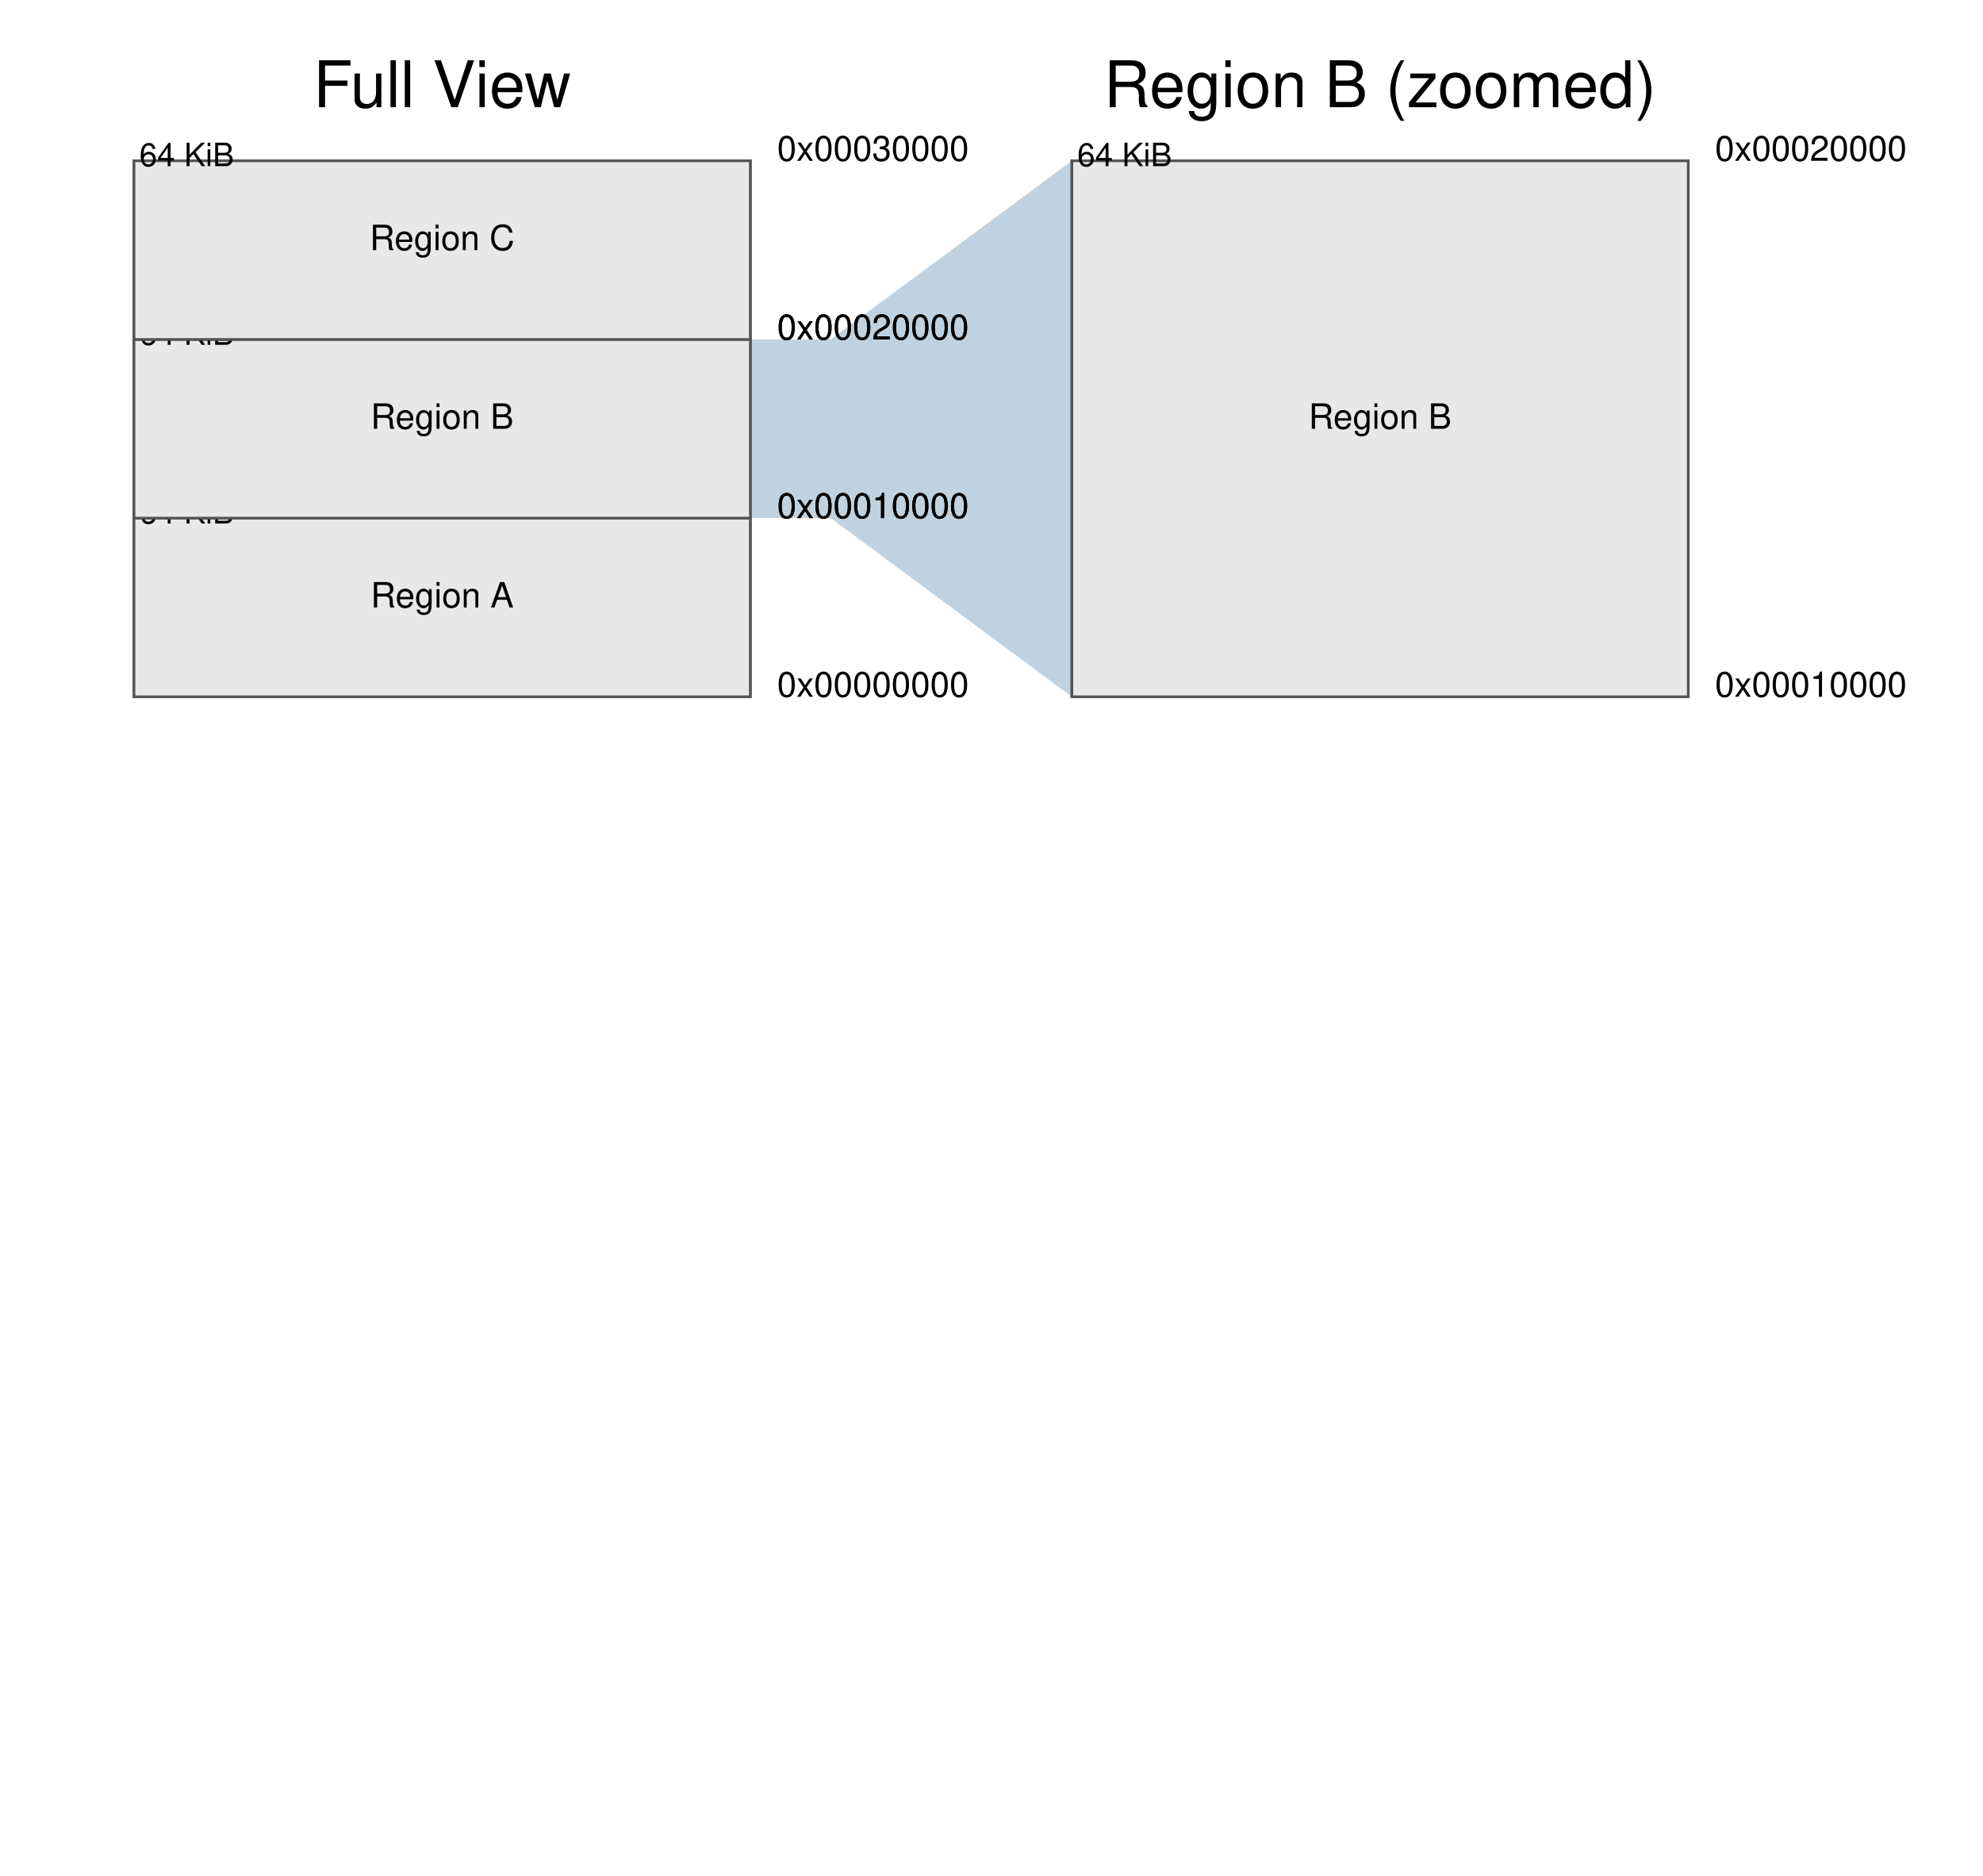
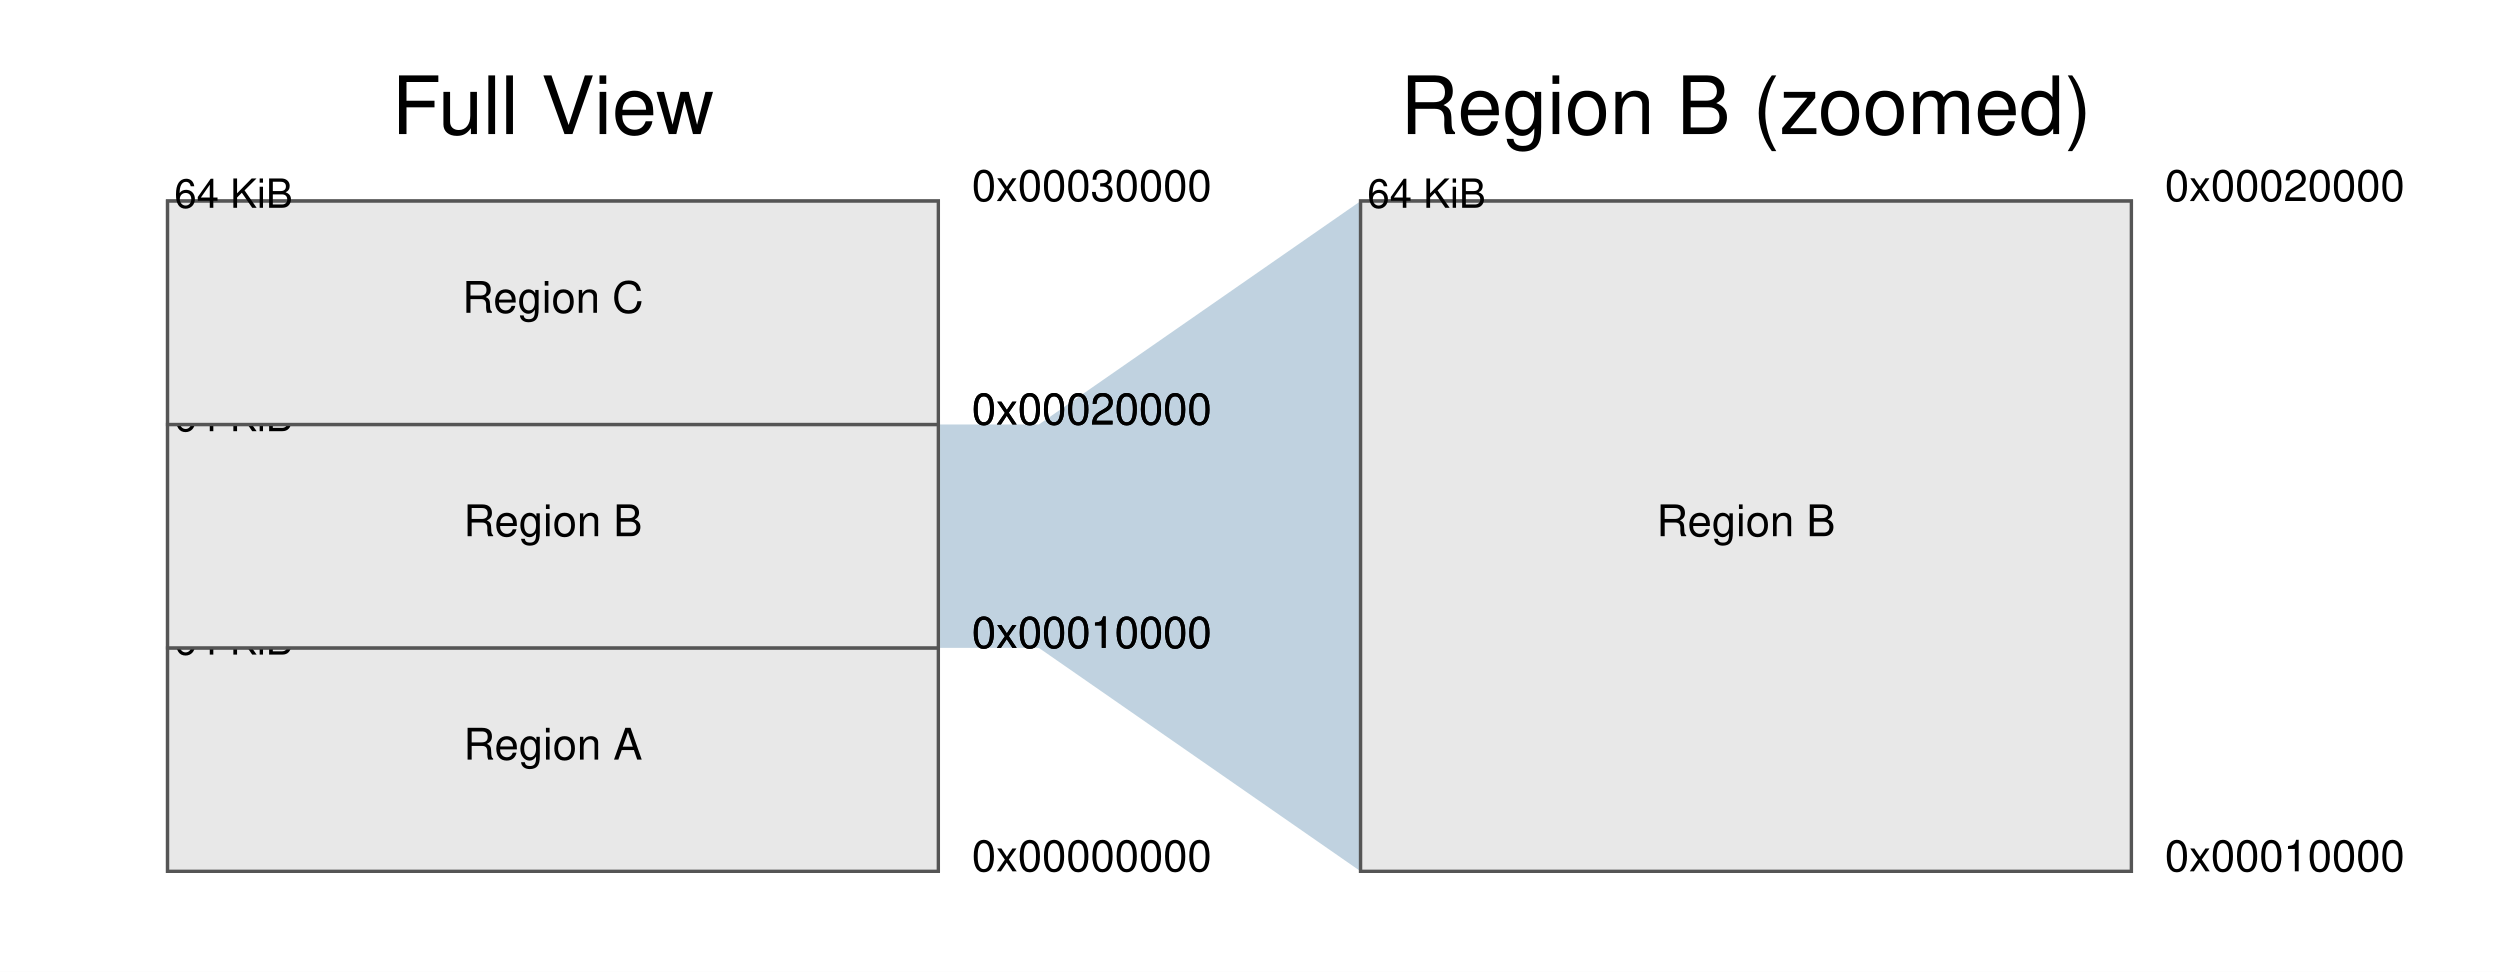
- <svg xmlns="http://www.w3.org/2000/svg" width="740" height="700" viewBox="0 0 740 700">
-   <rect x="0" y="0" width="740" height="700" fill="#ffffff" />
+ <svg xmlns="http://www.w3.org/2000/svg" width="746" height="290" viewBox="0 0 746 290">
+   <rect x="0" y="0" width="746" height="290" fill="#ffffff" />
  <g>
    <g>
-       <path d="M 280.0,193.333 L 310.0,193.333 L 400.0,260.0 L 400.0,60.0 L 310.0,126.667 L 280.0,126.667 Z" fill="#4A7FA5" stroke="none" opacity="0.35" />
+       <path d="M 280.0,193.333 L 310.0,193.333 L 406.0,260.0 L 406.0,60.0 L 310.0,126.667 L 280.0,126.667 Z" fill="#4A7FA5" stroke="none" opacity="0.35" />
    </g>
  </g>
  <g>
    <text x="115.0" y="-20" stroke="none" fill="#000000" stroke-width="0" font-size="24px" font-weight="normal" font-family="Helvetica" text-anchor="middle" alignment-baseline="middle" transform="translate(50.0,60.0)">Full View</text>
    <g transform="translate(50.0,60.0)">
      <rect x="0" y="0" width="230.0" height="200.0" fill="#ffffff" stroke="#555555" stroke-width="1" />
      <rect x="0" y="133.333" width="230.0" height="66.667" fill="#e8e8e8" stroke="#555555" stroke-width="1" />
      <text x="115.0" y="166.667" stroke="none" fill="#000000" stroke-width="0" font-size="13" font-weight="normal" font-family="Helvetica" text-anchor="middle" alignment-baseline="middle">Region A</text>
      <text x="240.0" y="200.0" stroke="none" fill="#000000" stroke-width="0" font-size="13" font-weight="normal" font-family="Helvetica" text-anchor="start" alignment-baseline="middle">0x00000000</text>
      <text x="240.0" y="133.333" stroke="none" fill="#000000" stroke-width="0" font-size="13" font-weight="normal" font-family="Helvetica" text-anchor="start" alignment-baseline="middle">0x00010000</text>
      <text x="2" y="135.333" stroke="none" fill="#000000" stroke-width="0" font-size="12px" font-weight="normal" font-family="Helvetica" text-anchor="start" alignment-baseline="hanging">64 KiB</text>
      <rect x="0" y="66.667" width="230.0" height="66.667" fill="#e8e8e8" stroke="#555555" stroke-width="1" />
      <text x="115.0" y="100.0" stroke="none" fill="#000000" stroke-width="0" font-size="13" font-weight="normal" font-family="Helvetica" text-anchor="middle" alignment-baseline="middle">Region B</text>
      <text x="240.0" y="133.333" stroke="none" fill="#000000" stroke-width="0" font-size="13" font-weight="normal" font-family="Helvetica" text-anchor="start" alignment-baseline="middle">0x00010000</text>
      <text x="240.0" y="66.667" stroke="none" fill="#000000" stroke-width="0" font-size="13" font-weight="normal" font-family="Helvetica" text-anchor="start" alignment-baseline="middle">0x00020000</text>
      <text x="2" y="68.667" stroke="none" fill="#000000" stroke-width="0" font-size="12px" font-weight="normal" font-family="Helvetica" text-anchor="start" alignment-baseline="hanging">64 KiB</text>
      <rect x="0" y="0.0" width="230.0" height="66.667" fill="#e8e8e8" stroke="#555555" stroke-width="1" />
      <text x="115.0" y="33.333" stroke="none" fill="#000000" stroke-width="0" font-size="13" font-weight="normal" font-family="Helvetica" text-anchor="middle" alignment-baseline="middle">Region C</text>
      <text x="240.0" y="66.667" stroke="none" fill="#000000" stroke-width="0" font-size="13" font-weight="normal" font-family="Helvetica" text-anchor="start" alignment-baseline="middle">0x00020000</text>
      <text x="240.0" y="0.0" stroke="none" fill="#000000" stroke-width="0" font-size="13" font-weight="normal" font-family="Helvetica" text-anchor="start" alignment-baseline="middle">0x00030000</text>
      <text x="2" y="2.0" stroke="none" fill="#000000" stroke-width="0" font-size="12px" font-weight="normal" font-family="Helvetica" text-anchor="start" alignment-baseline="hanging">64 KiB</text>
    </g>
  </g>
  <g>
-     <text x="115.0" y="-20" stroke="none" fill="#000000" stroke-width="0" font-size="24px" font-weight="normal" font-family="Helvetica" text-anchor="middle" alignment-baseline="middle" transform="translate(400.0,60.0)">Region B (zoomed)</text>
-     <g transform="translate(400.0,60.0)">
+     <text x="115.0" y="-20" stroke="none" fill="#000000" stroke-width="0" font-size="24px" font-weight="normal" font-family="Helvetica" text-anchor="middle" alignment-baseline="middle" transform="translate(406.0,60.0)">Region B (zoomed)</text>
+     <g transform="translate(406.0,60.0)">
      <rect x="0" y="0" width="230.0" height="200.0" fill="#ffffff" stroke="#555555" stroke-width="1" />
      <rect x="0" y="0.0" width="230.0" height="200.0" fill="#e8e8e8" stroke="#555555" stroke-width="1" />
      <text x="115.0" y="100.0" stroke="none" fill="#000000" stroke-width="0" font-size="13" font-weight="normal" font-family="Helvetica" text-anchor="middle" alignment-baseline="middle">Region B</text>
      <text x="240.0" y="200.0" stroke="none" fill="#000000" stroke-width="0" font-size="13" font-weight="normal" font-family="Helvetica" text-anchor="start" alignment-baseline="middle">0x00010000</text>
      <text x="240.0" y="0.0" stroke="none" fill="#000000" stroke-width="0" font-size="13" font-weight="normal" font-family="Helvetica" text-anchor="start" alignment-baseline="middle">0x00020000</text>
      <text x="2" y="2.0" stroke="none" fill="#000000" stroke-width="0" font-size="12px" font-weight="normal" font-family="Helvetica" text-anchor="start" alignment-baseline="hanging">64 KiB</text>
    </g>
  </g>
  <g>
    <g transform="translate(50.0,60.0)" />
-     <g transform="translate(400.0,60.0)" />
+     <g transform="translate(406.0,60.0)" />
  </g>
  <g>
    <g transform="translate(50.0,60.0)">
      <g />
      <g />
      <g />
    </g>
-     <g transform="translate(400.0,60.0)">
+     <g transform="translate(406.0,60.0)">
      <g />
    </g>
  </g>
</svg>
